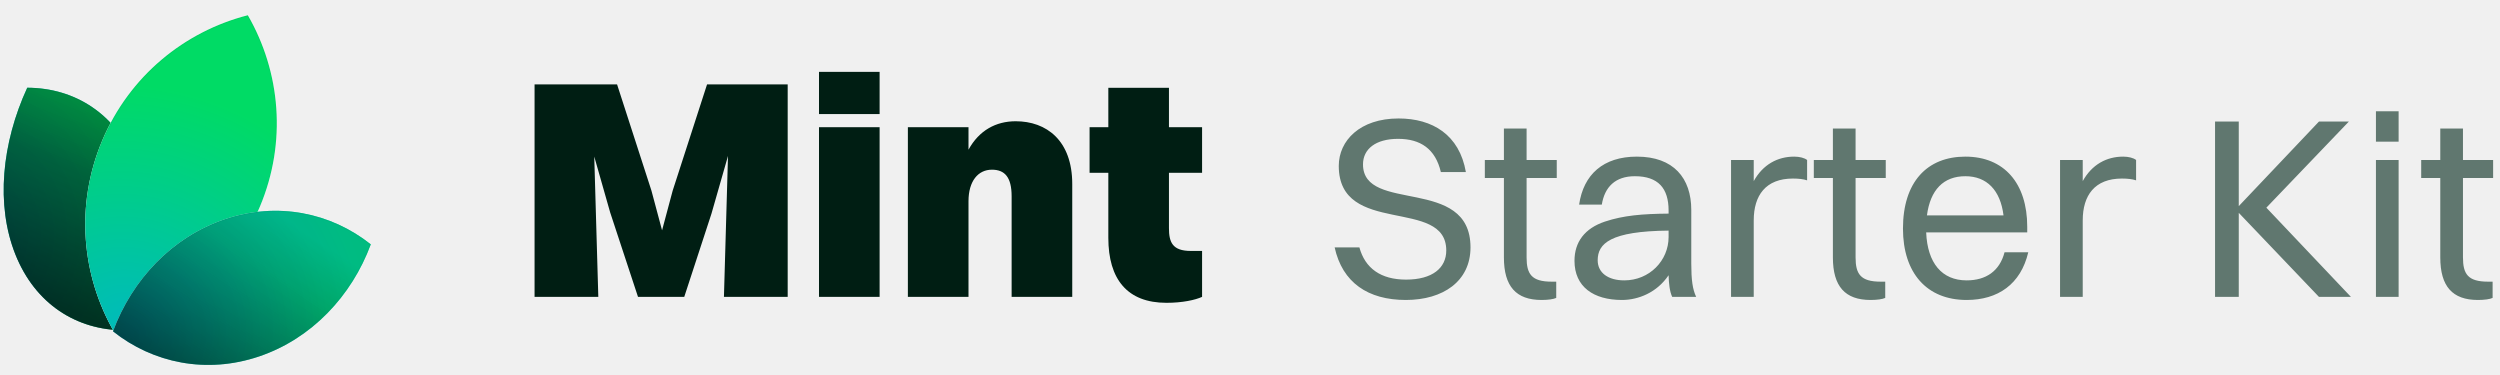
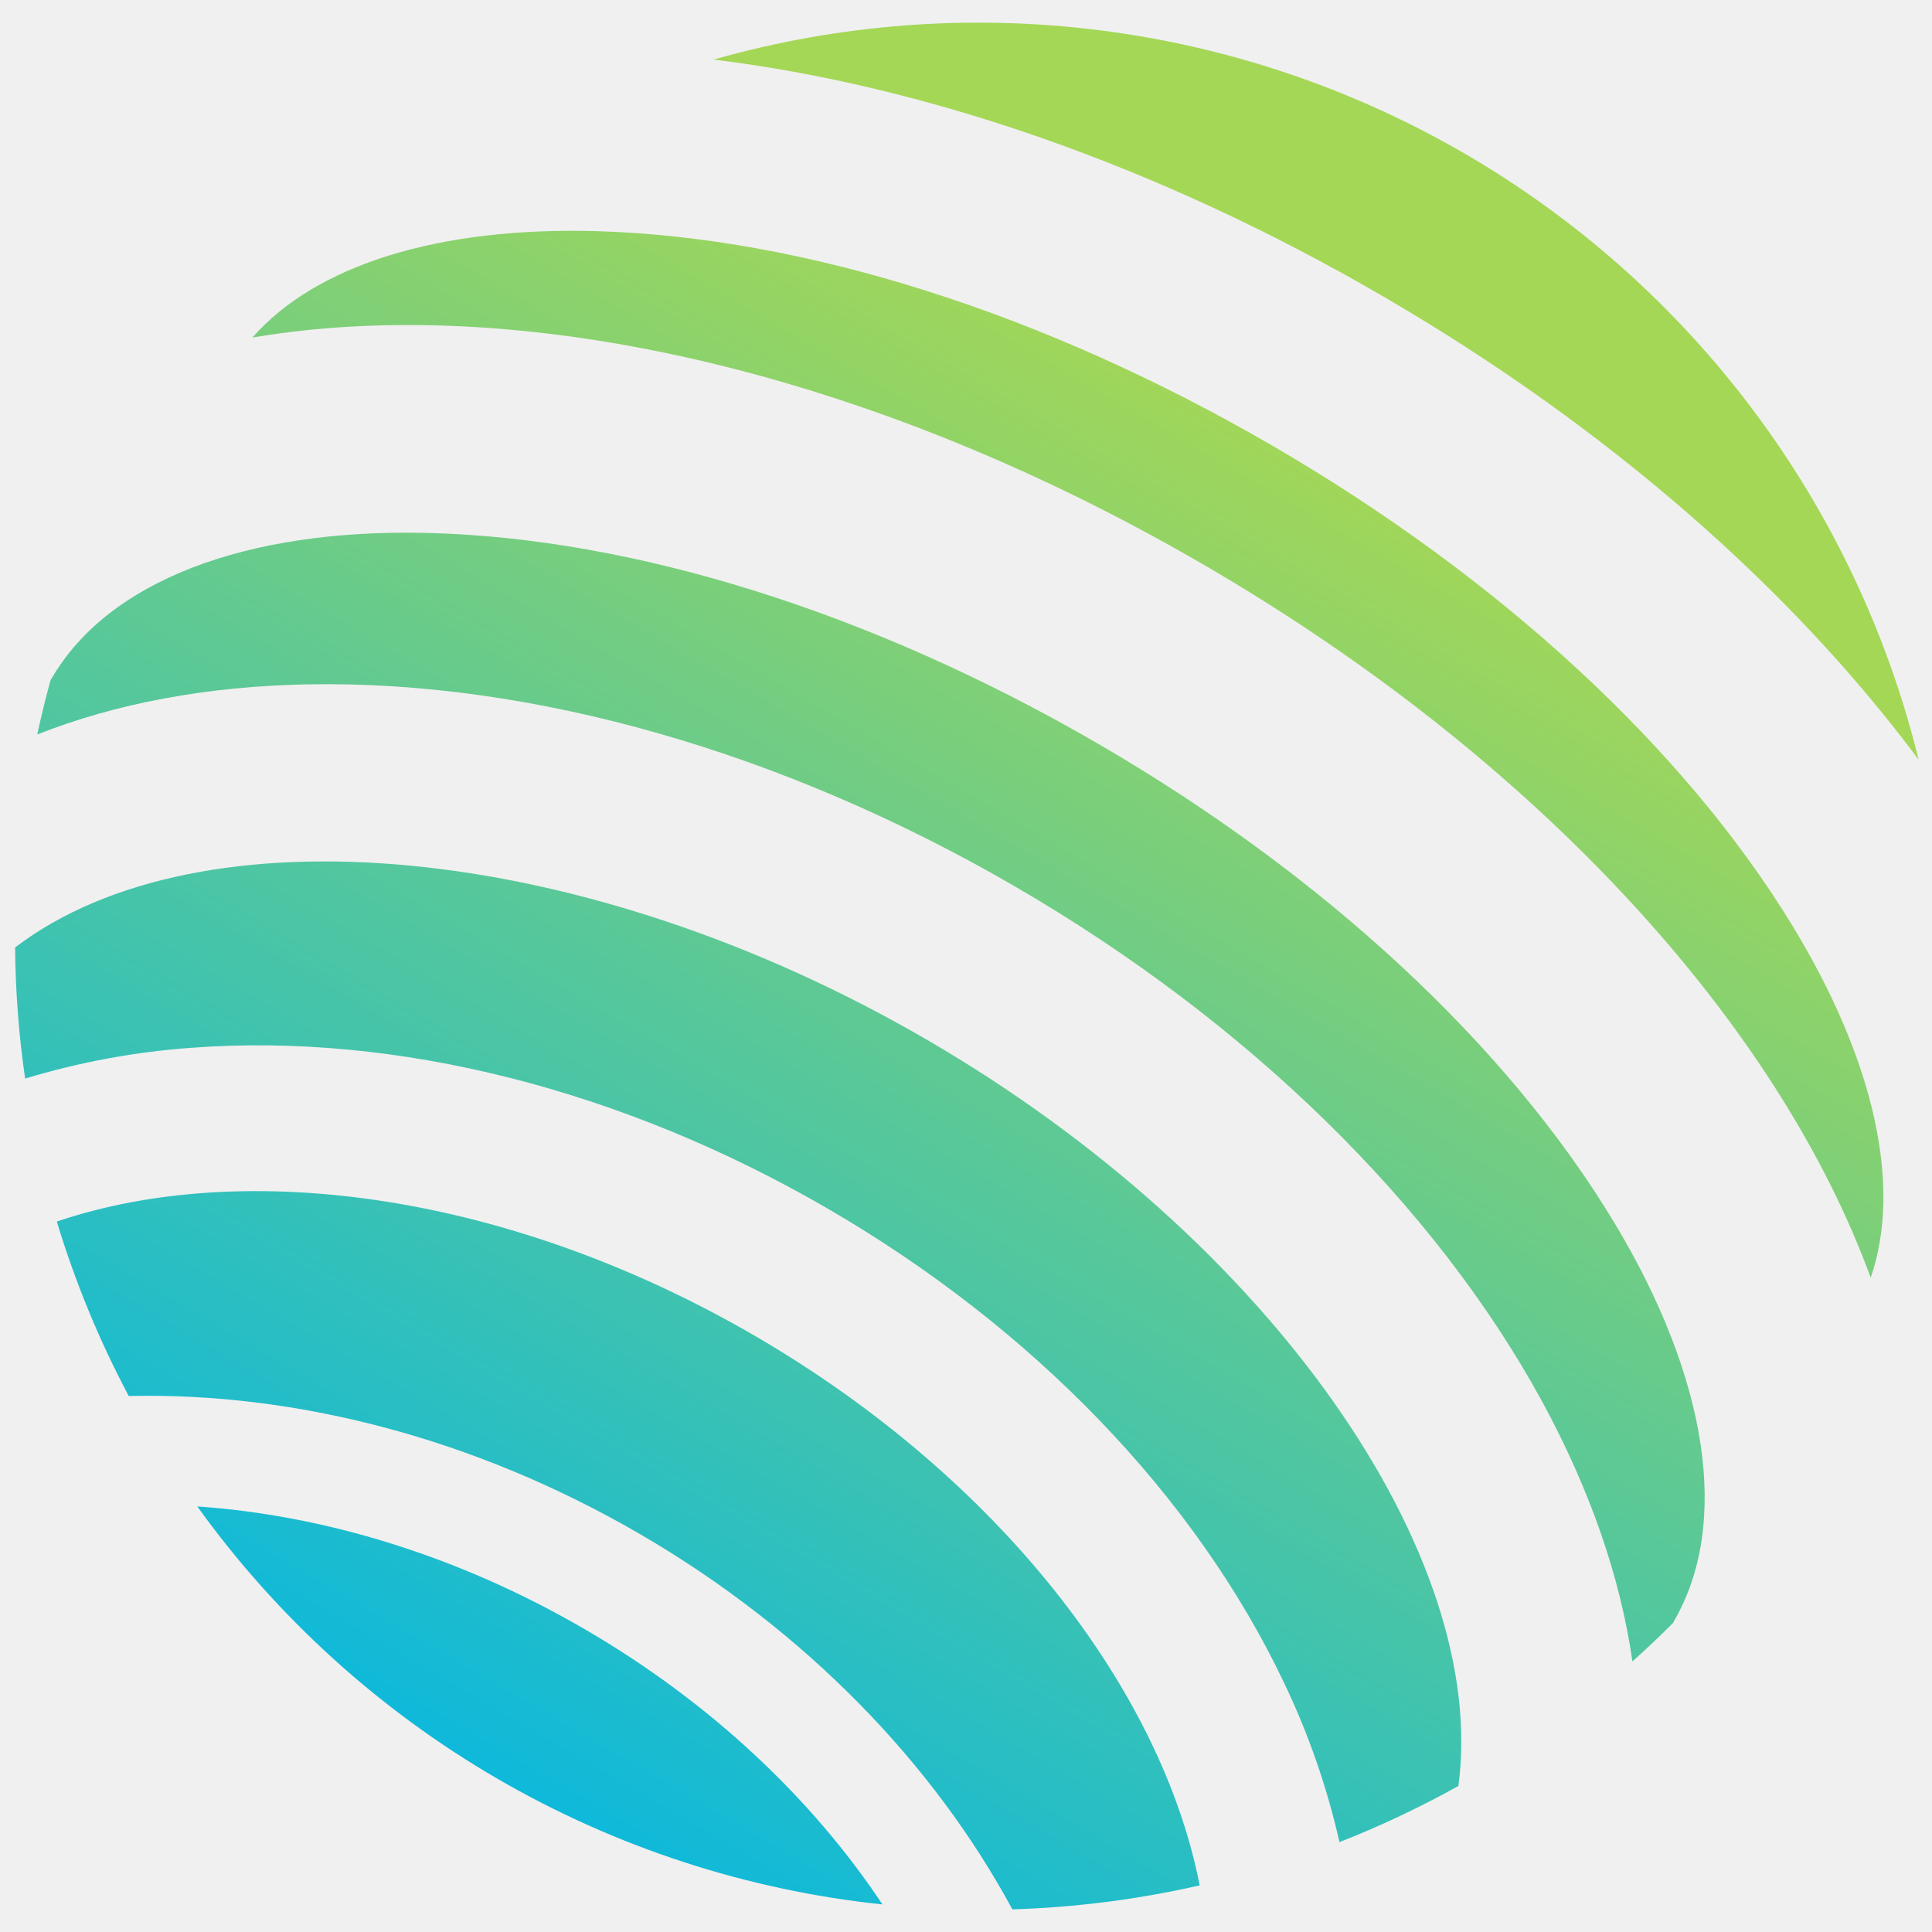
- <svg xmlns="http://www.w3.org/2000/svg" width="160" height="24" viewBox="0 0 160 24" fill="none">
-   <path d="M7.953 21.139C4.896 21.13 2.255 19.458 0.987 16.29C-0.28 13.121 0.109 9.163 1.744 5.615C4.801 5.624 7.442 7.296 8.71 10.465C9.977 13.633 9.588 17.591 7.953 21.139Z" fill="white" />
-   <path d="M7.953 21.139C4.896 21.13 2.255 19.458 0.987 16.29C-0.28 13.121 0.109 9.163 1.744 5.615C4.801 5.624 7.442 7.296 8.71 10.465C9.977 13.633 9.588 17.591 7.953 21.139Z" fill="url(#paint0_radial_115_86)" />
-   <path d="M7.953 21.139C4.896 21.13 2.255 19.458 0.987 16.29C-0.28 13.121 0.109 9.163 1.744 5.615C4.801 5.624 7.442 7.296 8.71 10.465C9.977 13.633 9.588 17.591 7.953 21.139Z" fill="black" fill-opacity="0.5" style="mix-blend-mode:hard-light" />
-   <path d="M7.953 21.139C4.896 21.13 2.255 19.458 0.987 16.29C-0.28 13.121 0.109 9.163 1.744 5.615C4.801 5.624 7.442 7.296 8.71 10.465C9.977 13.633 9.588 17.591 7.953 21.139Z" fill="url(#paint1_linear_115_86)" fill-opacity="0.5" style="mix-blend-mode:hard-light" />
-   <path d="M7.935 21.111C4.897 21.096 2.274 19.431 1.013 16.279C-0.248 13.124 0.136 9.182 1.762 5.643C4.8 5.659 7.423 7.324 8.684 10.476C9.945 13.63 9.561 17.572 7.935 21.111Z" stroke="url(#paint2_linear_115_86)" stroke-opacity="0.05" stroke-width="0.056" />
-   <path d="M7.31 21.257C11.354 20.221 14.884 17.375 16.628 13.236C18.373 9.097 17.945 4.587 15.86 0.976C11.816 2.012 8.287 4.858 6.542 8.998C4.797 13.137 5.225 17.646 7.31 21.257Z" fill="white" />
-   <path d="M7.31 21.257C11.354 20.221 14.884 17.375 16.628 13.236C18.373 9.097 17.945 4.587 15.86 0.976C11.816 2.012 8.287 4.858 6.542 8.998C4.797 13.137 5.225 17.646 7.31 21.257Z" fill="url(#paint3_radial_115_86)" />
-   <path d="M16.602 13.225C14.864 17.349 11.351 20.187 7.324 21.225C5.253 17.624 4.829 13.132 6.568 9.009C8.306 4.885 11.819 2.047 15.846 1.009C17.918 4.61 18.341 9.101 16.602 13.225Z" stroke="url(#paint4_linear_115_86)" stroke-opacity="0.05" stroke-width="0.056" />
-   <path d="M7.234 21.207C9.789 23.237 13.21 23.951 16.577 22.814C19.944 21.677 22.506 18.945 23.73 15.638C21.175 13.608 17.754 12.894 14.387 14.031C11.02 15.168 8.458 17.901 7.234 21.207Z" fill="white" />
-   <path d="M7.234 21.207C9.789 23.237 13.21 23.951 16.577 22.814C19.944 21.677 22.506 18.945 23.73 15.638C21.175 13.608 17.754 12.894 14.387 14.031C11.02 15.168 8.458 17.901 7.234 21.207Z" fill="url(#paint5_radial_115_86)" />
-   <path d="M7.234 21.207C9.789 23.237 13.21 23.951 16.577 22.814C19.944 21.677 22.506 18.945 23.73 15.638C21.175 13.608 17.754 12.894 14.387 14.031C11.02 15.168 8.458 17.901 7.234 21.207Z" fill="black" fill-opacity="0.2" style="mix-blend-mode:hard-light" />
-   <path d="M7.234 21.207C9.789 23.237 13.21 23.951 16.577 22.814C19.944 21.677 22.506 18.945 23.73 15.638C21.175 13.608 17.754 12.894 14.387 14.031C11.02 15.168 8.458 17.901 7.234 21.207Z" fill="url(#paint6_linear_115_86)" fill-opacity="0.5" style="mix-blend-mode:hard-light" />
-   <path d="M16.568 22.787C13.218 23.918 9.814 23.212 7.267 21.198C8.492 17.907 11.044 15.189 14.396 14.058C17.747 12.927 21.15 13.633 23.697 15.648C22.472 18.938 19.92 21.656 16.568 22.787Z" stroke="url(#paint7_linear_115_86)" stroke-opacity="0.05" stroke-width="0.056" />
-   <path d="M34.212 19V5.4H39.492L41.692 12.2L42.372 14.74L43.052 12.2L45.252 5.4H50.412V19H46.332L46.592 9.98L45.532 13.68L43.792 19H40.832L39.052 13.6L38.032 10.02L38.292 19H34.212ZM52.416 7.3V4.6H56.295V7.3H52.416ZM52.416 19V8.14H56.295V19H52.416ZM58.104 19V8.14H61.984V9.58C62.664 8.34 63.744 7.76 65.004 7.76C66.964 7.76 68.624 8.98 68.624 11.78V19H64.744V12.56C64.744 11.34 64.304 10.86 63.484 10.86C62.604 10.86 61.984 11.58 61.984 12.88V19H58.104ZM70.933 15.22V11.06H69.733V8.14H70.933V5.62H74.813V8.14H76.933V11.06H74.813V14.6C74.813 15.5 75.033 16.06 76.213 16.06H76.933V19C76.493 19.2 75.673 19.38 74.653 19.38C72.153 19.38 70.933 17.88 70.933 15.22Z" fill="#001E13" />
-   <path d="M87.232 10.519C87.232 13.687 94.112 11.229 94.112 15.832C94.112 17.994 92.364 19.198 89.971 19.198C87.562 19.198 85.912 18.093 85.417 15.832H87.001C87.364 17.169 88.371 17.895 89.987 17.895C91.671 17.895 92.561 17.152 92.561 16.03C92.561 12.598 85.681 15.155 85.681 10.618C85.681 9.001 87.034 7.582 89.509 7.582C91.671 7.582 93.403 8.621 93.816 11.014H92.215C91.868 9.529 90.912 8.886 89.476 8.886C88.057 8.886 87.232 9.529 87.232 10.519ZM96.25 16.476V11.393H95.029V10.239H96.25V8.226H97.702V10.239H99.632V11.393H97.702V16.476C97.702 17.532 98.015 18.026 99.302 18.026H99.599V19.066C99.434 19.148 99.071 19.198 98.659 19.198C97.025 19.198 96.25 18.323 96.25 16.476ZM102.516 13.093H101.064C101.345 11.162 102.615 10.024 104.76 10.024C107.103 10.024 108.242 11.393 108.242 13.44V16.888C108.242 17.895 108.324 18.521 108.555 19H107.021C106.856 18.654 106.806 18.142 106.79 17.614C106.047 18.72 104.859 19.198 103.803 19.198C101.988 19.198 100.767 18.357 100.767 16.69C100.767 15.486 101.427 14.611 102.714 14.182C103.902 13.786 105.107 13.687 106.79 13.671V13.473C106.79 12.053 106.13 11.278 104.628 11.278C103.374 11.278 102.698 11.971 102.516 13.093ZM102.252 16.657C102.252 17.465 102.929 17.944 103.952 17.944C105.569 17.944 106.79 16.674 106.79 15.172V14.759C103.061 14.793 102.252 15.585 102.252 16.657ZM110.787 19V10.239H112.239V11.591C112.833 10.519 113.774 10.024 114.83 10.024C115.176 10.024 115.49 10.107 115.655 10.239V11.542C115.407 11.46 115.094 11.427 114.747 11.427C112.998 11.427 112.239 12.515 112.239 14.1V19H110.787ZM117.305 16.476V11.393H116.084V10.239H117.305V8.226H118.757V10.239H120.688V11.393H118.757V16.476C118.757 17.532 119.071 18.026 120.358 18.026H120.655V19.066C120.49 19.148 120.127 19.198 119.714 19.198C118.081 19.198 117.305 18.323 117.305 16.476ZM129.809 16.145C129.33 18.192 127.862 19.198 125.865 19.198C123.324 19.198 121.79 17.482 121.79 14.627C121.79 11.658 123.324 10.024 125.783 10.024C128.258 10.024 129.743 11.723 129.743 14.512V14.875H123.275C123.357 16.838 124.281 17.944 125.865 17.944C127.103 17.944 127.977 17.35 128.291 16.145H129.809ZM125.783 11.278C124.38 11.278 123.539 12.152 123.324 13.786H128.225C128.027 12.169 127.152 11.278 125.783 11.278ZM131.843 19V10.239H133.295V11.591C133.889 10.519 134.829 10.024 135.885 10.024C136.232 10.024 136.545 10.107 136.71 10.239V11.542C136.463 11.46 136.149 11.427 135.803 11.427C134.054 11.427 133.295 12.515 133.295 14.1V19H131.843ZM141.763 19V7.78H143.281V13.192L148.413 7.78H150.327L145.047 13.291L150.459 19H148.413L143.281 13.621V19H141.763ZM152.06 9.067V7.12H153.512V9.067H152.06ZM152.06 19V10.239H153.512V19H152.06ZM156.178 16.476V11.393H154.957V10.239H156.178V8.226H157.63V10.239H159.56V11.393H157.63V16.476C157.63 17.532 157.943 18.026 159.23 18.026H159.527V19.066C159.362 19.148 158.999 19.198 158.587 19.198C156.953 19.198 156.178 18.323 156.178 16.476Z" fill="#002719" fill-opacity="0.6" />
+ <svg xmlns="http://www.w3.org/2000/svg" width="256" height="256" viewBox="0 0 256 256" fill="none">
+   <path d="M26.146 199.614C36.708 214.305 50.257 226.598 65.902 235.686C81.548 244.774 98.938 250.452 116.932 252.348C107.675 238.417 94.218 225.6 77.418 215.842C60.619 206.084 42.828 200.754 26.146 199.614Z" fill="url(#paint0_linear_13278_146915)" />
+   <path d="M99.993 176.988C67.626 158.185 32.595 153.393 7.529 161.858C9.948 169.856 13.14 177.599 17.058 184.979C38.836 184.475 62.614 190.39 84.739 203.241C106.865 216.092 123.787 233.828 134.143 253C142.499 252.743 150.811 251.679 158.963 249.822C153.896 223.858 132.35 195.796 99.993 176.988Z" fill="url(#paint1_linear_13278_146915)" />
+   <path d="M254.229 100.663C250.113 83.925 242.668 68.188 232.336 54.391C222.004 40.594 208.997 29.021 194.093 20.362C179.189 11.703 162.693 6.137 145.59 3.995C128.487 1.852 111.128 3.179 94.549 7.894C122.246 11.284 152.99 21.681 183.14 39.197C213.291 56.713 237.573 78.266 254.229 100.663Z" fill="url(#paint2_linear_13278_146915)" />
+   <path d="M213.93 162.049C199.753 138.505 175.467 115.959 145.55 98.579C115.632 81.199 84.024 71.272 56.573 70.615C32.422 70.043 14.296 77.064 6.856 89.872C6.813 89.949 6.754 90.021 6.708 90.097C6.038 92.499 5.462 94.906 4.936 97.321C15.326 93.219 27.363 90.936 40.748 90.682C70.512 90.122 103.824 99.643 134.563 117.502C165.302 135.361 190.093 159.592 204.346 185.717C210.736 197.488 214.723 209.076 216.303 220.147C218.142 218.503 219.947 216.804 221.697 215.037C221.743 214.957 221.773 214.872 221.82 214.787C229.26 201.966 226.383 182.747 213.93 162.049Z" fill="url(#paint3_linear_13278_146915)" />
+   <path d="M122.788 137.754C76.974 111.137 26.346 106.968 2 125.543C2.048 131.357 2.492 137.161 3.33 142.915C10.492 140.744 17.873 139.377 25.337 138.839C52.543 136.792 82.537 144.372 109.755 160.193C136.974 176.014 158.43 198.326 170.132 222.956C173.367 229.703 175.834 236.792 177.488 244.09C182.902 241.967 188.167 239.48 193.245 236.646C197.321 206.292 168.616 164.375 122.788 137.754Z" fill="url(#paint4_linear_13278_146915)" />
+   <path d="M237.496 122.641C223.158 99.122 198.659 76.513 168.53 59.019C138.401 41.524 106.67 31.44 79.129 30.631C58.135 30.025 41.874 35.114 33.442 44.727C68.452 38.795 114.631 48.765 159.391 74.768C204.15 100.77 235.699 135.954 247.876 169.303C252.05 157.224 248.419 140.577 237.496 122.641Z" fill="url(#paint5_linear_13278_146915)" />
  <defs>
-     <radialGradient id="paint0_radial_115_86" cx="0" cy="0" r="1" gradientUnits="userSpaceOnUse" gradientTransform="translate(-3.00503 15.023) rotate(-10.029) scale(17.9572 17.784)">
-       <stop stop-color="#00B0BB" />
-       <stop offset="1" stop-color="#00DB65" />
-     </radialGradient>
-     <linearGradient id="paint1_linear_115_86" x1="7.39" y1="4.813" x2="1.63" y2="18.689" gradientUnits="userSpaceOnUse">
-       <stop stop-color="#18E299" />
-       <stop offset="1" />
+     <linearGradient id="paint0_linear_13278_146915" x1="169.969" y1="53.781" x2="54.083" y2="253" gradientUnits="userSpaceOnUse">
+       <stop offset="0" stop-color="#A4D756" />
+       <stop offset="1" stop-color="#00B6E7" />
    </linearGradient>
-     <linearGradient id="paint2_linear_115_86" x1="7.948" y1="8.016" x2="1.761" y2="18.746" gradientUnits="userSpaceOnUse">
-       <stop />
-       <stop offset="1" stop-opacity="0" />
+     <linearGradient id="paint1_linear_13278_146915" x1="169.969" y1="53.781" x2="54.083" y2="253" gradientUnits="userSpaceOnUse">
+       <stop offset="0" stop-color="#A4D756" />
+       <stop offset="1" stop-color="#00B6E7" />
    </linearGradient>
-     <radialGradient id="paint3_radial_115_86" cx="0" cy="0" r="1" gradientUnits="userSpaceOnUse" gradientTransform="translate(8.11404 20.8822) rotate(-75.7542) scale(21.6246 23.7772)">
-       <stop stop-color="#00BBBB" />
-       <stop offset="0.713" stop-color="#00DB65" />
-     </radialGradient>
-     <linearGradient id="paint4_linear_115_86" x1="7.602" y1="5.871" x2="15.556" y2="16.372" gradientUnits="userSpaceOnUse">
-       <stop />
-       <stop offset="1" stop-opacity="0" />
+     <linearGradient id="paint2_linear_13278_146915" x1="169.969" y1="53.781" x2="54.083" y2="253" gradientUnits="userSpaceOnUse">
+       <stop offset="0" stop-color="#A4D756" />
+       <stop offset="1" stop-color="#00B6E7" />
    </linearGradient>
-     <radialGradient id="paint5_radial_115_86" cx="0" cy="0" r="1" gradientUnits="userSpaceOnUse" gradientTransform="translate(7.84537 21.5181) rotate(-20.3525) scale(18.5603 17.32)">
-       <stop stop-color="#00B0BB" />
-       <stop offset="1" stop-color="#00DB65" />
-     </radialGradient>
-     <linearGradient id="paint6_linear_115_86" x1="16.808" y1="13.007" x2="10.041" y2="22.994" gradientUnits="userSpaceOnUse">
-       <stop stop-color="#00B1BC" />
-       <stop offset="1" />
+     <linearGradient id="paint3_linear_13278_146915" x1="169.969" y1="53.781" x2="54.083" y2="253" gradientUnits="userSpaceOnUse">
+       <stop offset="0" stop-color="#A4D756" />
+       <stop offset="1" stop-color="#00B6E7" />
    </linearGradient>
-     <linearGradient id="paint7_linear_115_86" x1="16.808" y1="13.007" x2="14.169" y2="23.841" gradientUnits="userSpaceOnUse">
-       <stop />
-       <stop offset="1" stop-opacity="0" />
+     <linearGradient id="paint4_linear_13278_146915" x1="169.969" y1="53.781" x2="54.083" y2="253" gradientUnits="userSpaceOnUse">
+       <stop offset="0" stop-color="#A4D756" />
+       <stop offset="1" stop-color="#00B6E7" />
+     </linearGradient>
+     <linearGradient id="paint5_linear_13278_146915" x1="169.969" y1="53.781" x2="54.083" y2="253" gradientUnits="userSpaceOnUse">
+       <stop offset="0" stop-color="#A4D756" />
+       <stop offset="1" stop-color="#00B6E7" />
    </linearGradient>
  </defs>
</svg>
